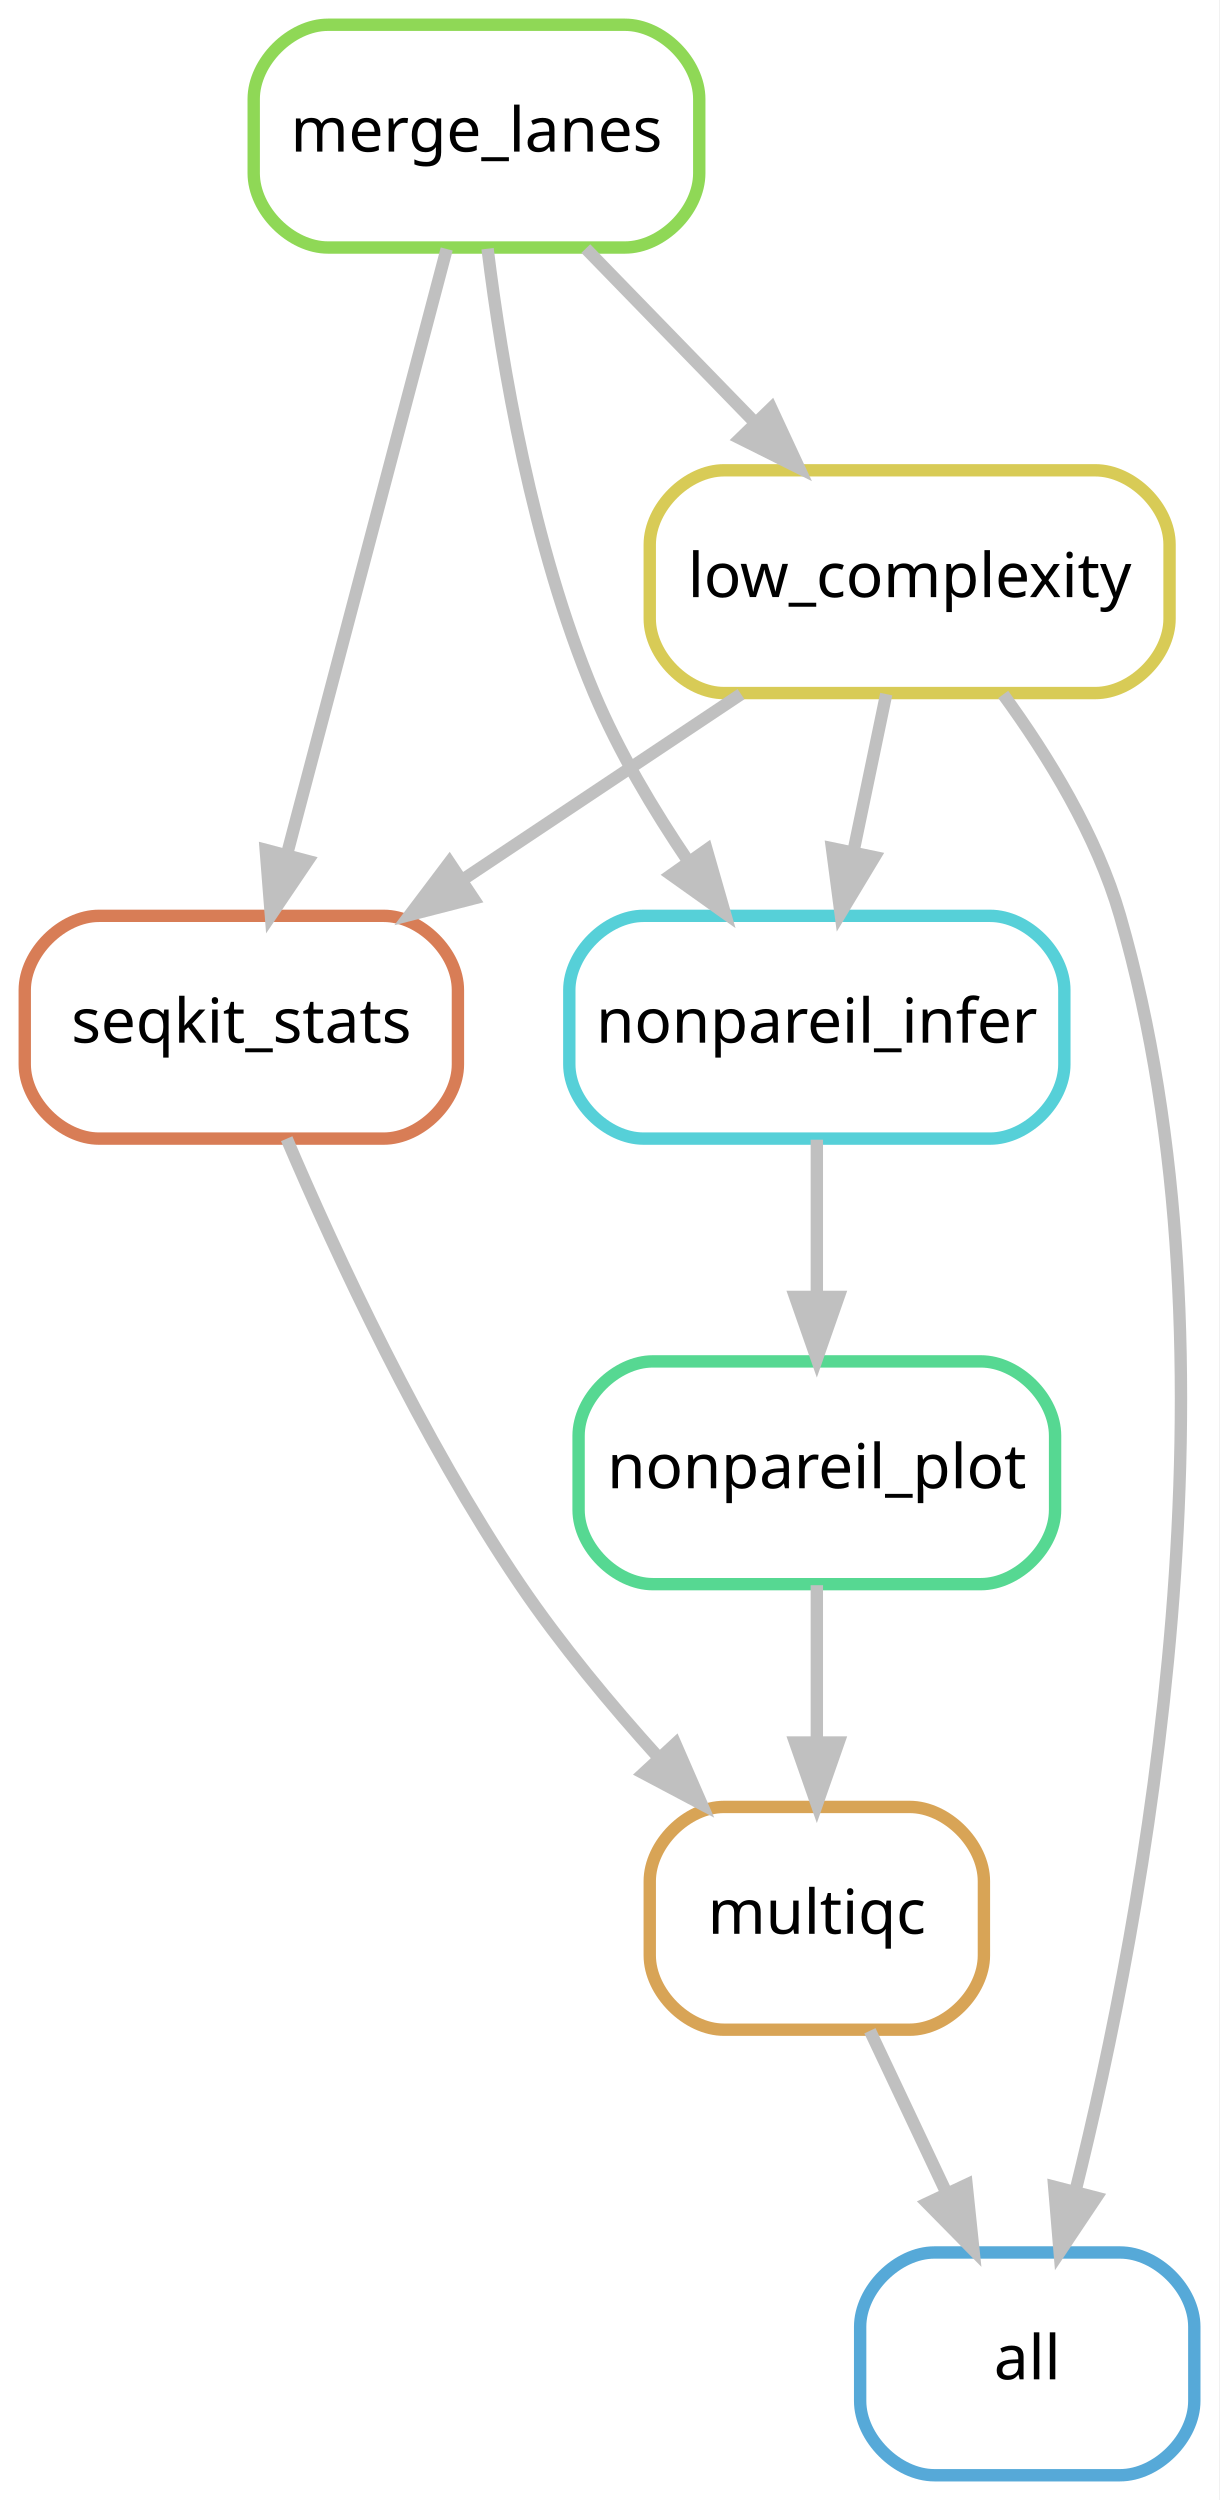
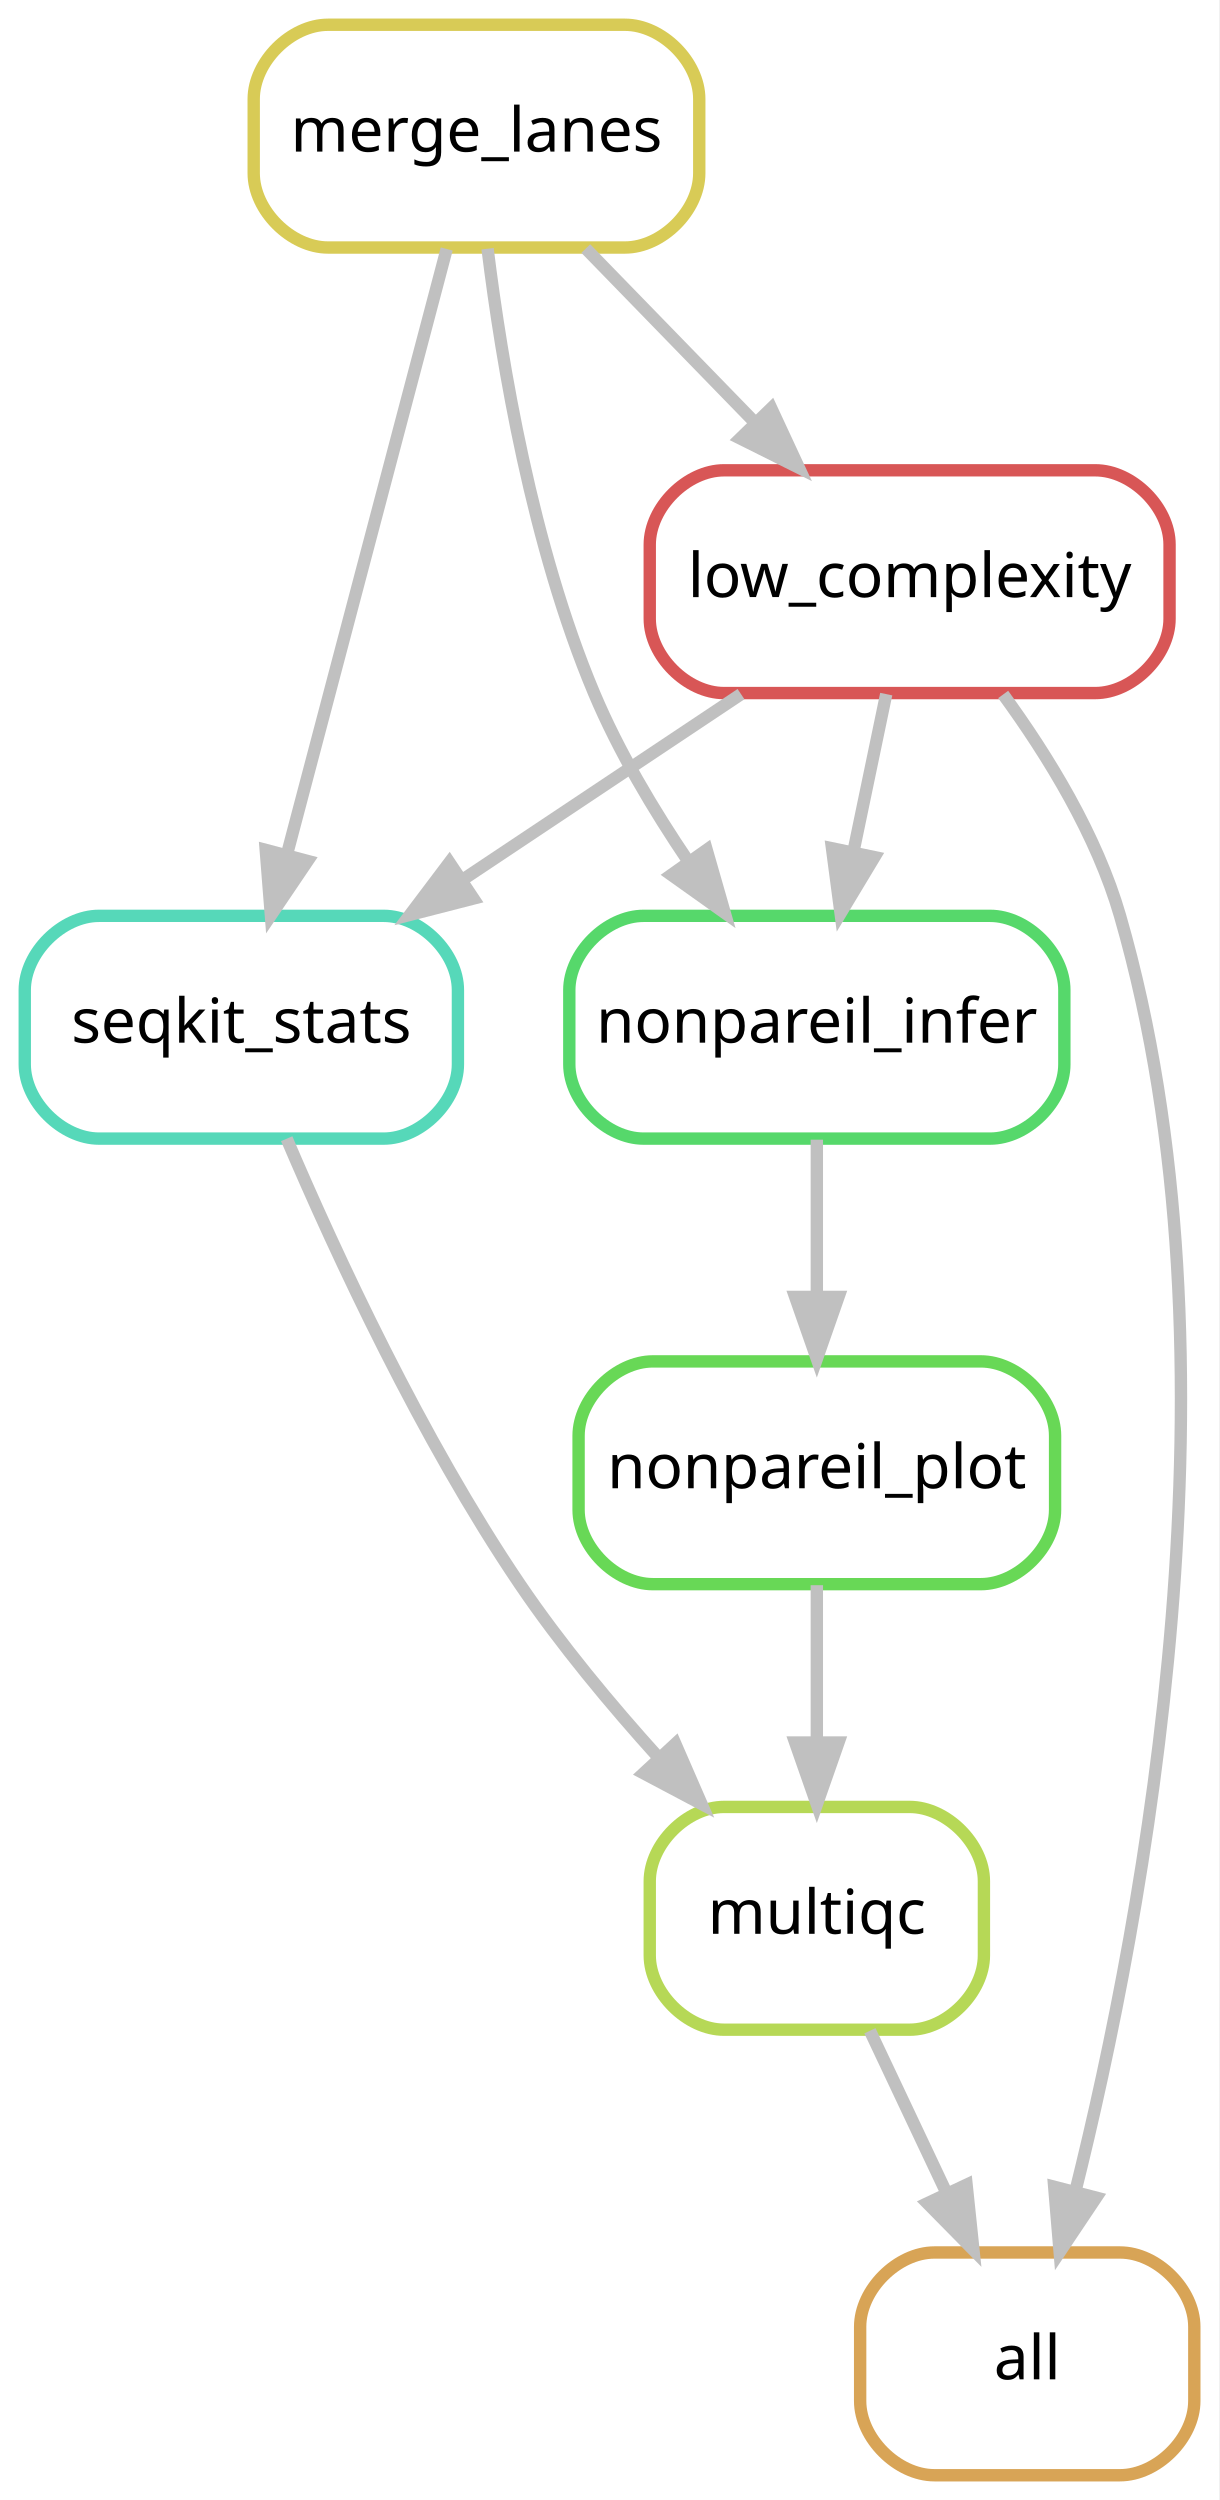
<svg xmlns="http://www.w3.org/2000/svg" width="197pt" height="404pt" viewBox="0.00 0.00 197.00 404.00">
  <g id="graph0" class="graph" transform="scale(1 1) rotate(0) translate(4 400)">
    <polygon fill="#ffffff" stroke="transparent" points="-4,4 -4,-400 193,-400 193,4 -4,4" />
    <g id="node1" class="node">
-       <path fill="none" stroke="#56a9d8" stroke-width="2" d="M177,-36C177,-36 147,-36 147,-36 141,-36 135,-30 135,-24 135,-24 135,-12 135,-12 135,-6 141,0 147,0 147,0 177,0 177,0 183,0 189,-6 189,-12 189,-12 189,-24 189,-24 189,-30 183,-36 177,-36" />
+       <path fill="none" stroke="#d8a456" stroke-width="2" d="M177,-36C177,-36 147,-36 147,-36 141,-36 135,-30 135,-24 135,-24 135,-12 135,-12 135,-6 141,0 147,0 147,0 177,0 177,0 183,0 189,-6 189,-12 189,-12 189,-24 189,-24 189,-30 183,-36 177,-36" />
      <text text-anchor="middle" x="162" y="-15.5" font-family="sans" font-size="10.00" fill="#000000">all</text>
    </g>
    <g id="node2" class="node">
-       <path fill="none" stroke="#d8a456" stroke-width="2" d="M143,-108C143,-108 113,-108 113,-108 107,-108 101,-102 101,-96 101,-96 101,-84 101,-84 101,-78 107,-72 113,-72 113,-72 143,-72 143,-72 149,-72 155,-78 155,-84 155,-84 155,-96 155,-96 155,-102 149,-108 143,-108" />
+       <path fill="none" stroke="#b6d856" stroke-width="2" d="M143,-108C143,-108 113,-108 113,-108 107,-108 101,-102 101,-96 101,-96 101,-84 101,-84 101,-78 107,-72 113,-72 113,-72 143,-72 143,-72 149,-72 155,-78 155,-84 155,-84 155,-96 155,-96 155,-102 149,-108 143,-108" />
      <text text-anchor="middle" x="128" y="-87.5" font-family="sans" font-size="10.00" fill="#000000">multiqc</text>
    </g>
    <g id="edge1" class="edge">
      <path fill="none" stroke="#c0c0c0" stroke-width="2" d="M136.58,-71.831C140.336,-63.877 144.826,-54.369 148.98,-45.572" />
      <polygon fill="#c0c0c0" stroke="#c0c0c0" stroke-width="2" points="152.2,-46.95 153.305,-36.413 145.87,-43.961 152.2,-46.95" />
    </g>
    <g id="node3" class="node">
-       <path fill="none" stroke="#d87d56" stroke-width="2" d="M58,-252C58,-252 12,-252 12,-252 6,-252 0,-246 0,-240 0,-240 0,-228 0,-228 0,-222 6,-216 12,-216 12,-216 58,-216 58,-216 64,-216 70,-222 70,-228 70,-228 70,-240 70,-240 70,-246 64,-252 58,-252" />
+       <path fill="none" stroke="#56d8b9" stroke-width="2" d="M58,-252C58,-252 12,-252 12,-252 6,-252 0,-246 0,-240 0,-240 0,-228 0,-228 0,-222 6,-216 12,-216 12,-216 58,-216 58,-216 64,-216 70,-222 70,-228 70,-228 70,-240 70,-240 70,-246 64,-252 58,-252" />
      <text text-anchor="middle" x="35" y="-231.5" font-family="sans" font-size="10.00" fill="#000000">seqkit_stats</text>
    </g>
    <g id="edge4" class="edge">
      <path fill="none" stroke="#c0c0c0" stroke-width="2" d="M42.328,-215.987C50.328,-197.25 64.134,-167.435 80,-144 86.569,-134.298 94.734,-124.487 102.456,-115.938" />
      <polygon fill="#c0c0c0" stroke="#c0c0c0" stroke-width="2" points="105.136,-118.195 109.365,-108.481 100.002,-113.438 105.136,-118.195" />
    </g>
    <g id="node4" class="node">
-       <path fill="none" stroke="#8fd856" stroke-width="2" d="M97,-396C97,-396 49,-396 49,-396 43,-396 37,-390 37,-384 37,-384 37,-372 37,-372 37,-366 43,-360 49,-360 49,-360 97,-360 97,-360 103,-360 109,-366 109,-372 109,-372 109,-384 109,-384 109,-390 103,-396 97,-396" />
+       <path fill="none" stroke="#d8cb56" stroke-width="2" d="M97,-396C97,-396 49,-396 49,-396 43,-396 37,-390 37,-384 37,-384 37,-372 37,-372 37,-366 43,-360 49,-360 49,-360 97,-360 97,-360 103,-360 109,-366 109,-372 109,-372 109,-384 109,-384 109,-390 103,-396 97,-396" />
      <text text-anchor="middle" x="73" y="-375.5" font-family="sans" font-size="10.00" fill="#000000">merge_lanes</text>
    </g>
-     <g id="edge5" class="edge">
+     <g id="edge6" class="edge">
      <path fill="none" stroke="#c0c0c0" stroke-width="2" d="M68.187,-359.762C61.677,-335.093 50.005,-290.86 42.382,-261.973" />
      <polygon fill="#c0c0c0" stroke="#c0c0c0" stroke-width="2" points="45.709,-260.866 39.774,-252.09 38.941,-262.652 45.709,-260.866" />
    </g>
    <g id="node6" class="node">
-       <path fill="none" stroke="#56d0d8" stroke-width="2" d="M156,-252C156,-252 100,-252 100,-252 94,-252 88,-246 88,-240 88,-240 88,-228 88,-228 88,-222 94,-216 100,-216 100,-216 156,-216 156,-216 162,-216 168,-222 168,-228 168,-228 168,-240 168,-240 168,-246 162,-252 156,-252" />
+       <path fill="none" stroke="#56d86b" stroke-width="2" d="M156,-252C156,-252 100,-252 100,-252 94,-252 88,-246 88,-240 88,-240 88,-228 88,-228 88,-222 94,-216 100,-216 100,-216 156,-216 156,-216 162,-216 168,-222 168,-228 168,-228 168,-240 168,-240 168,-246 162,-252 156,-252" />
      <text text-anchor="middle" x="128" y="-231.5" font-family="sans" font-size="10.00" fill="#000000">nonpareil_infer</text>
    </g>
-     <g id="edge8" class="edge">
+     <g id="edge9" class="edge">
      <path fill="none" stroke="#c0c0c0" stroke-width="2" d="M74.79,-359.808C77.089,-341.188 82.034,-311.701 92,-288 95.954,-278.595 101.615,-269.088 107.281,-260.727" />
      <polygon fill="#c0c0c0" stroke="#c0c0c0" stroke-width="2" points="110.196,-262.666 113.115,-252.482 104.482,-258.623 110.196,-262.666" />
    </g>
    <g id="node7" class="node">
-       <path fill="none" stroke="#d8cb56" stroke-width="2" d="M173,-324C173,-324 113,-324 113,-324 107,-324 101,-318 101,-312 101,-312 101,-300 101,-300 101,-294 107,-288 113,-288 113,-288 173,-288 173,-288 179,-288 185,-294 185,-300 185,-300 185,-312 185,-312 185,-318 179,-324 173,-324" />
+       <path fill="none" stroke="#d85656" stroke-width="2" d="M173,-324C173,-324 113,-324 113,-324 107,-324 101,-318 101,-312 101,-312 101,-300 101,-300 101,-294 107,-288 113,-288 113,-288 173,-288 173,-288 179,-288 185,-294 185,-300 185,-300 185,-312 185,-312 185,-318 179,-324 173,-324" />
      <text text-anchor="middle" x="143" y="-303.5" font-family="sans" font-size="10.00" fill="#000000">low_complexity</text>
    </g>
    <g id="edge10" class="edge">
      <path fill="none" stroke="#c0c0c0" stroke-width="2" d="M90.664,-359.831C98.973,-351.285 109.026,-340.944 118.092,-331.62" />
      <polygon fill="#c0c0c0" stroke="#c0c0c0" stroke-width="2" points="120.637,-334.023 125.098,-324.413 115.618,-329.144 120.637,-334.023" />
    </g>
    <g id="node5" class="node">
-       <path fill="none" stroke="#56d892" stroke-width="2" d="M154.5,-180C154.5,-180 101.5,-180 101.5,-180 95.5,-180 89.5,-174 89.5,-168 89.5,-168 89.5,-156 89.5,-156 89.5,-150 95.5,-144 101.5,-144 101.5,-144 154.5,-144 154.5,-144 160.5,-144 166.5,-150 166.5,-156 166.5,-156 166.5,-168 166.5,-168 166.5,-174 160.5,-180 154.5,-180" />
+       <path fill="none" stroke="#68d856" stroke-width="2" d="M154.5,-180C154.5,-180 101.5,-180 101.5,-180 95.5,-180 89.5,-174 89.5,-168 89.5,-168 89.5,-156 89.5,-156 89.5,-150 95.5,-144 101.5,-144 101.5,-144 154.5,-144 154.5,-144 160.5,-144 166.5,-150 166.5,-156 166.5,-156 166.5,-168 166.5,-168 166.5,-174 160.5,-180 154.5,-180" />
      <text text-anchor="middle" x="128" y="-159.5" font-family="sans" font-size="10.00" fill="#000000">nonpareil_plot</text>
    </g>
    <g id="edge3" class="edge">
      <path fill="none" stroke="#c0c0c0" stroke-width="2" d="M128,-143.831C128,-136.131 128,-126.974 128,-118.417" />
      <polygon fill="#c0c0c0" stroke="#c0c0c0" stroke-width="2" points="131.5,-118.413 128,-108.413 124.5,-118.413 131.5,-118.413" />
    </g>
    <g id="edge7" class="edge">
      <path fill="none" stroke="#c0c0c0" stroke-width="2" d="M128,-215.831C128,-208.131 128,-198.974 128,-190.417" />
      <polygon fill="#c0c0c0" stroke="#c0c0c0" stroke-width="2" points="131.5,-190.413 128,-180.413 124.5,-190.413 131.5,-190.413" />
    </g>
    <g id="edge2" class="edge">
      <path fill="none" stroke="#c0c0c0" stroke-width="2" d="M158.114,-287.777C165.355,-277.859 173.252,-264.986 177,-252 197.795,-179.943 180.891,-90.41 169.779,-45.872" />
      <polygon fill="#c0c0c0" stroke="#c0c0c0" stroke-width="2" points="173.134,-44.865 167.24,-36.06 166.357,-46.618 173.134,-44.865" />
    </g>
-     <g id="edge6" class="edge">
+     <g id="edge5" class="edge">
      <path fill="none" stroke="#c0c0c0" stroke-width="2" d="M115.747,-287.831C102.061,-278.707 85.308,-267.539 70.617,-257.745" />
      <polygon fill="#c0c0c0" stroke="#c0c0c0" stroke-width="2" points="72.506,-254.798 62.244,-252.163 68.623,-260.622 72.506,-254.798" />
    </g>
-     <g id="edge9" class="edge">
+     <g id="edge8" class="edge">
      <path fill="none" stroke="#c0c0c0" stroke-width="2" d="M139.215,-287.831C137.611,-280.131 135.703,-270.974 133.92,-262.417" />
      <polygon fill="#c0c0c0" stroke="#c0c0c0" stroke-width="2" points="137.302,-261.489 131.836,-252.413 130.449,-262.917 137.302,-261.489" />
    </g>
  </g>
</svg>
